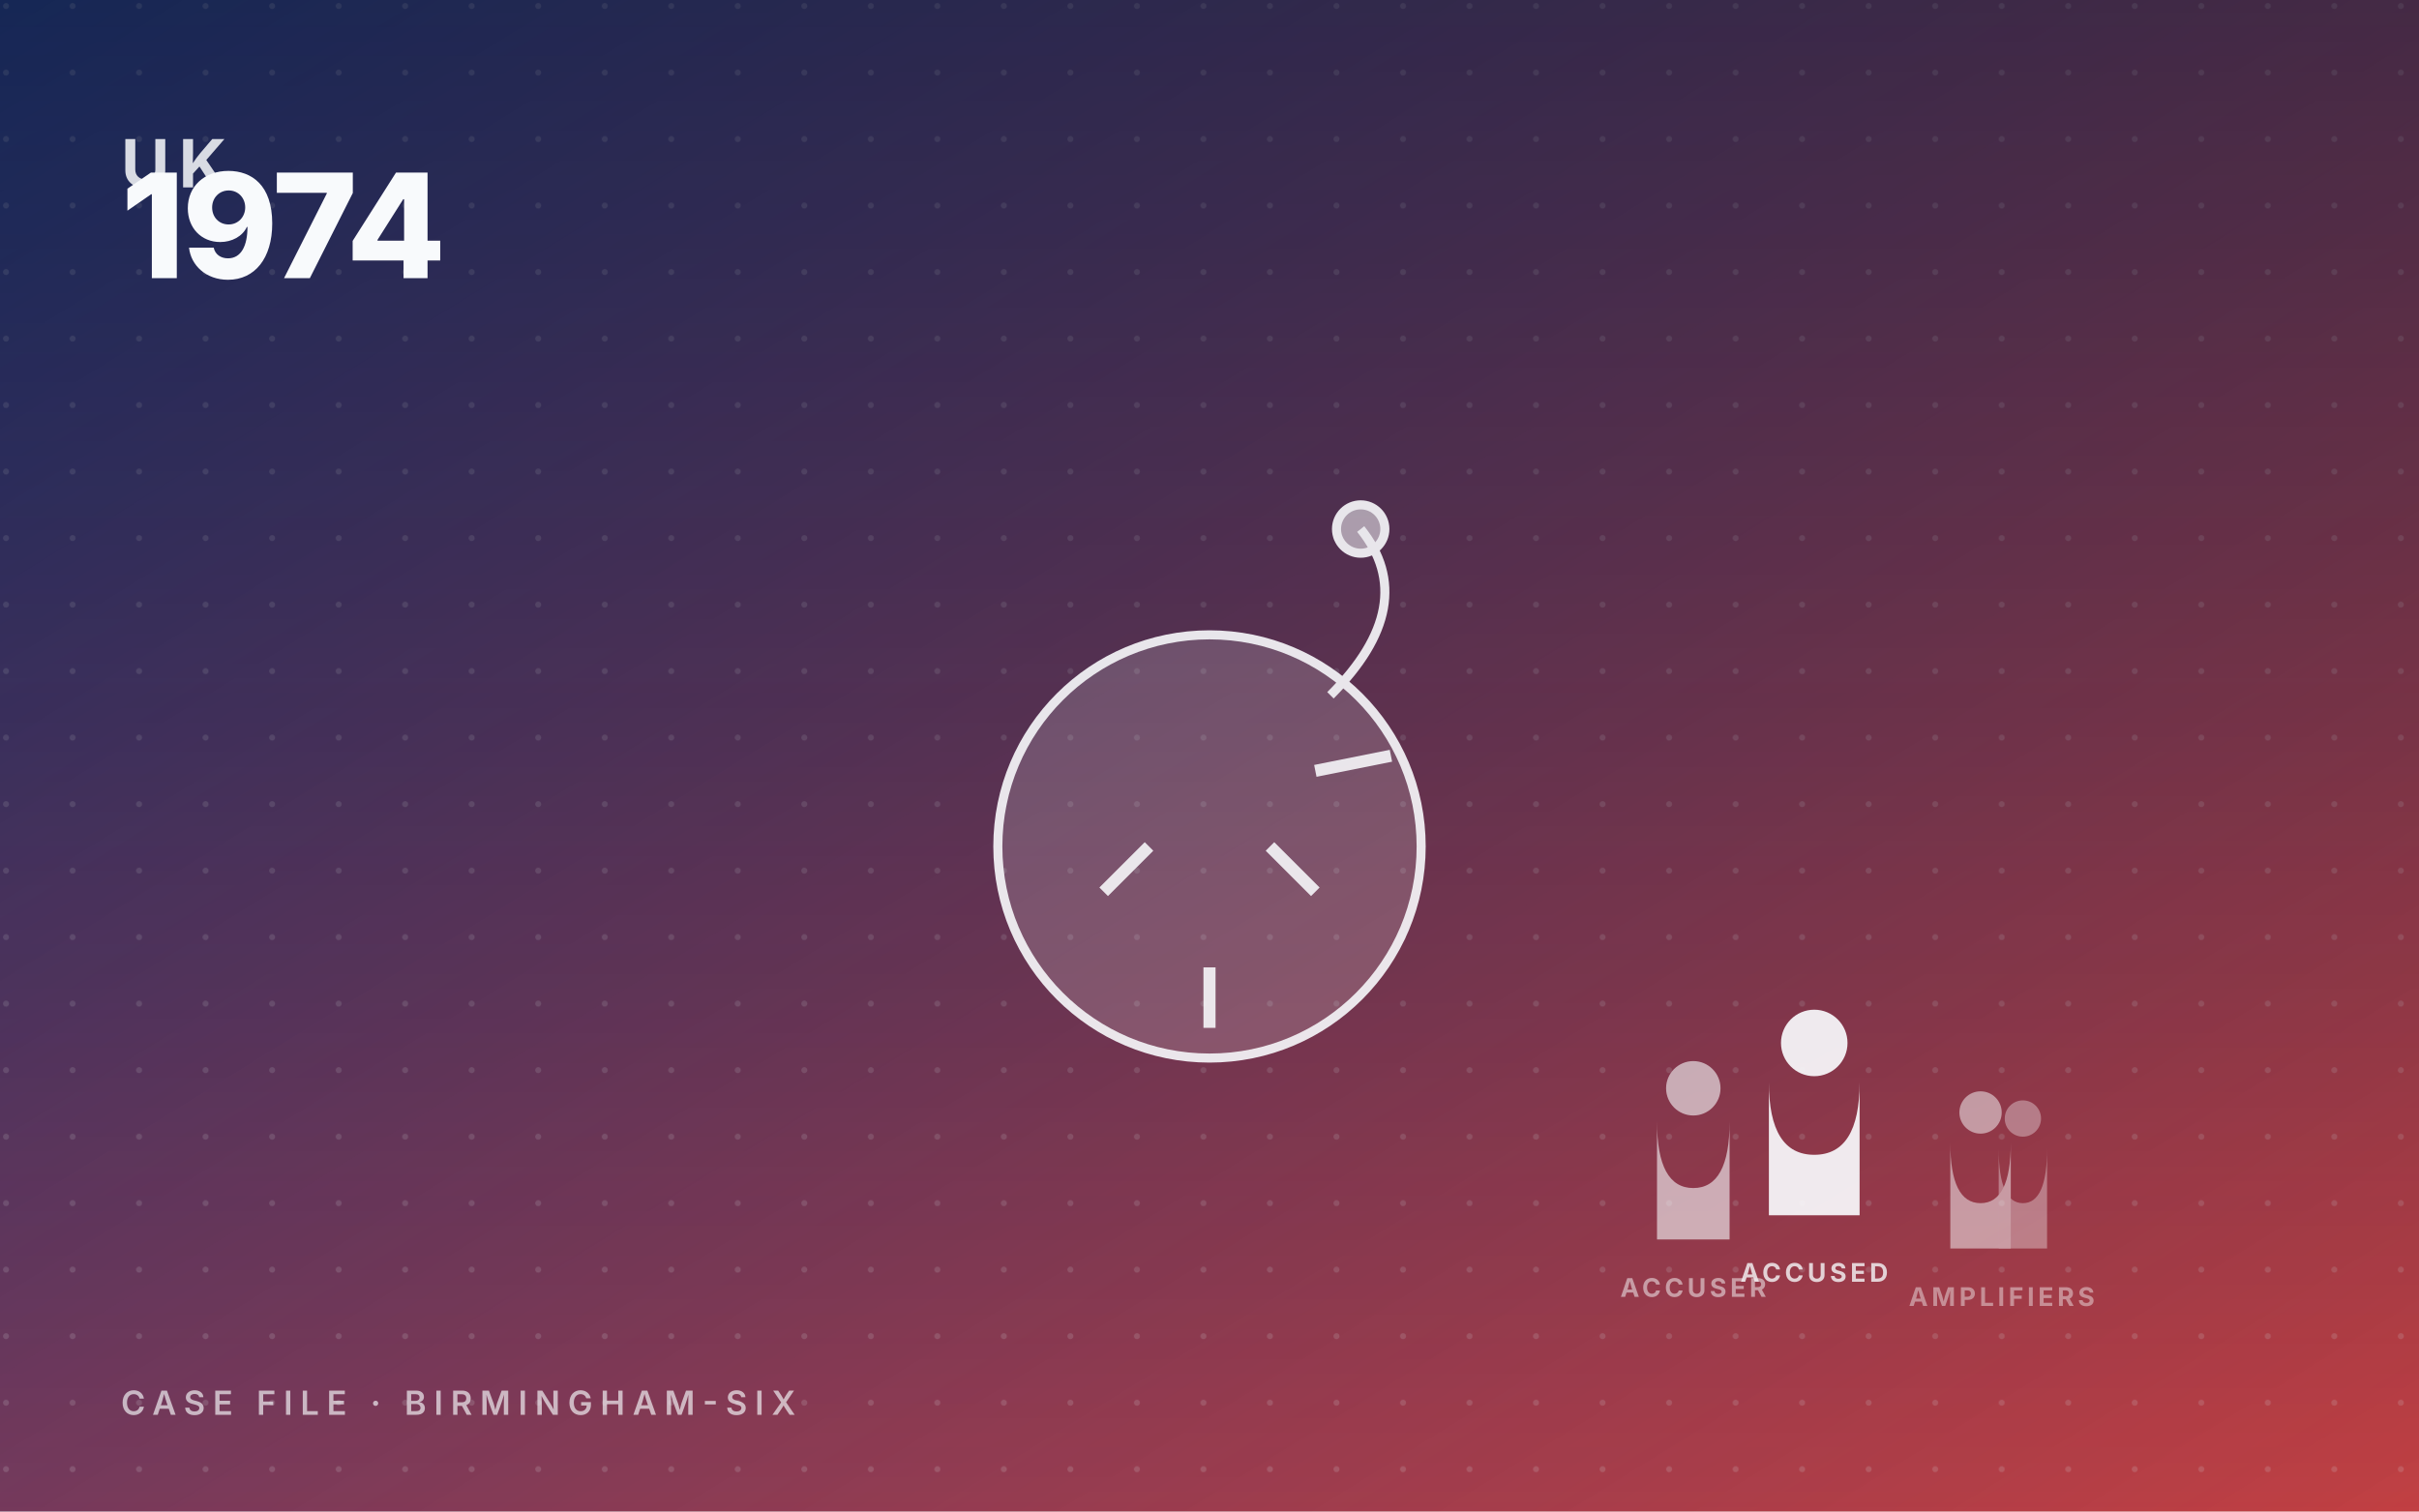
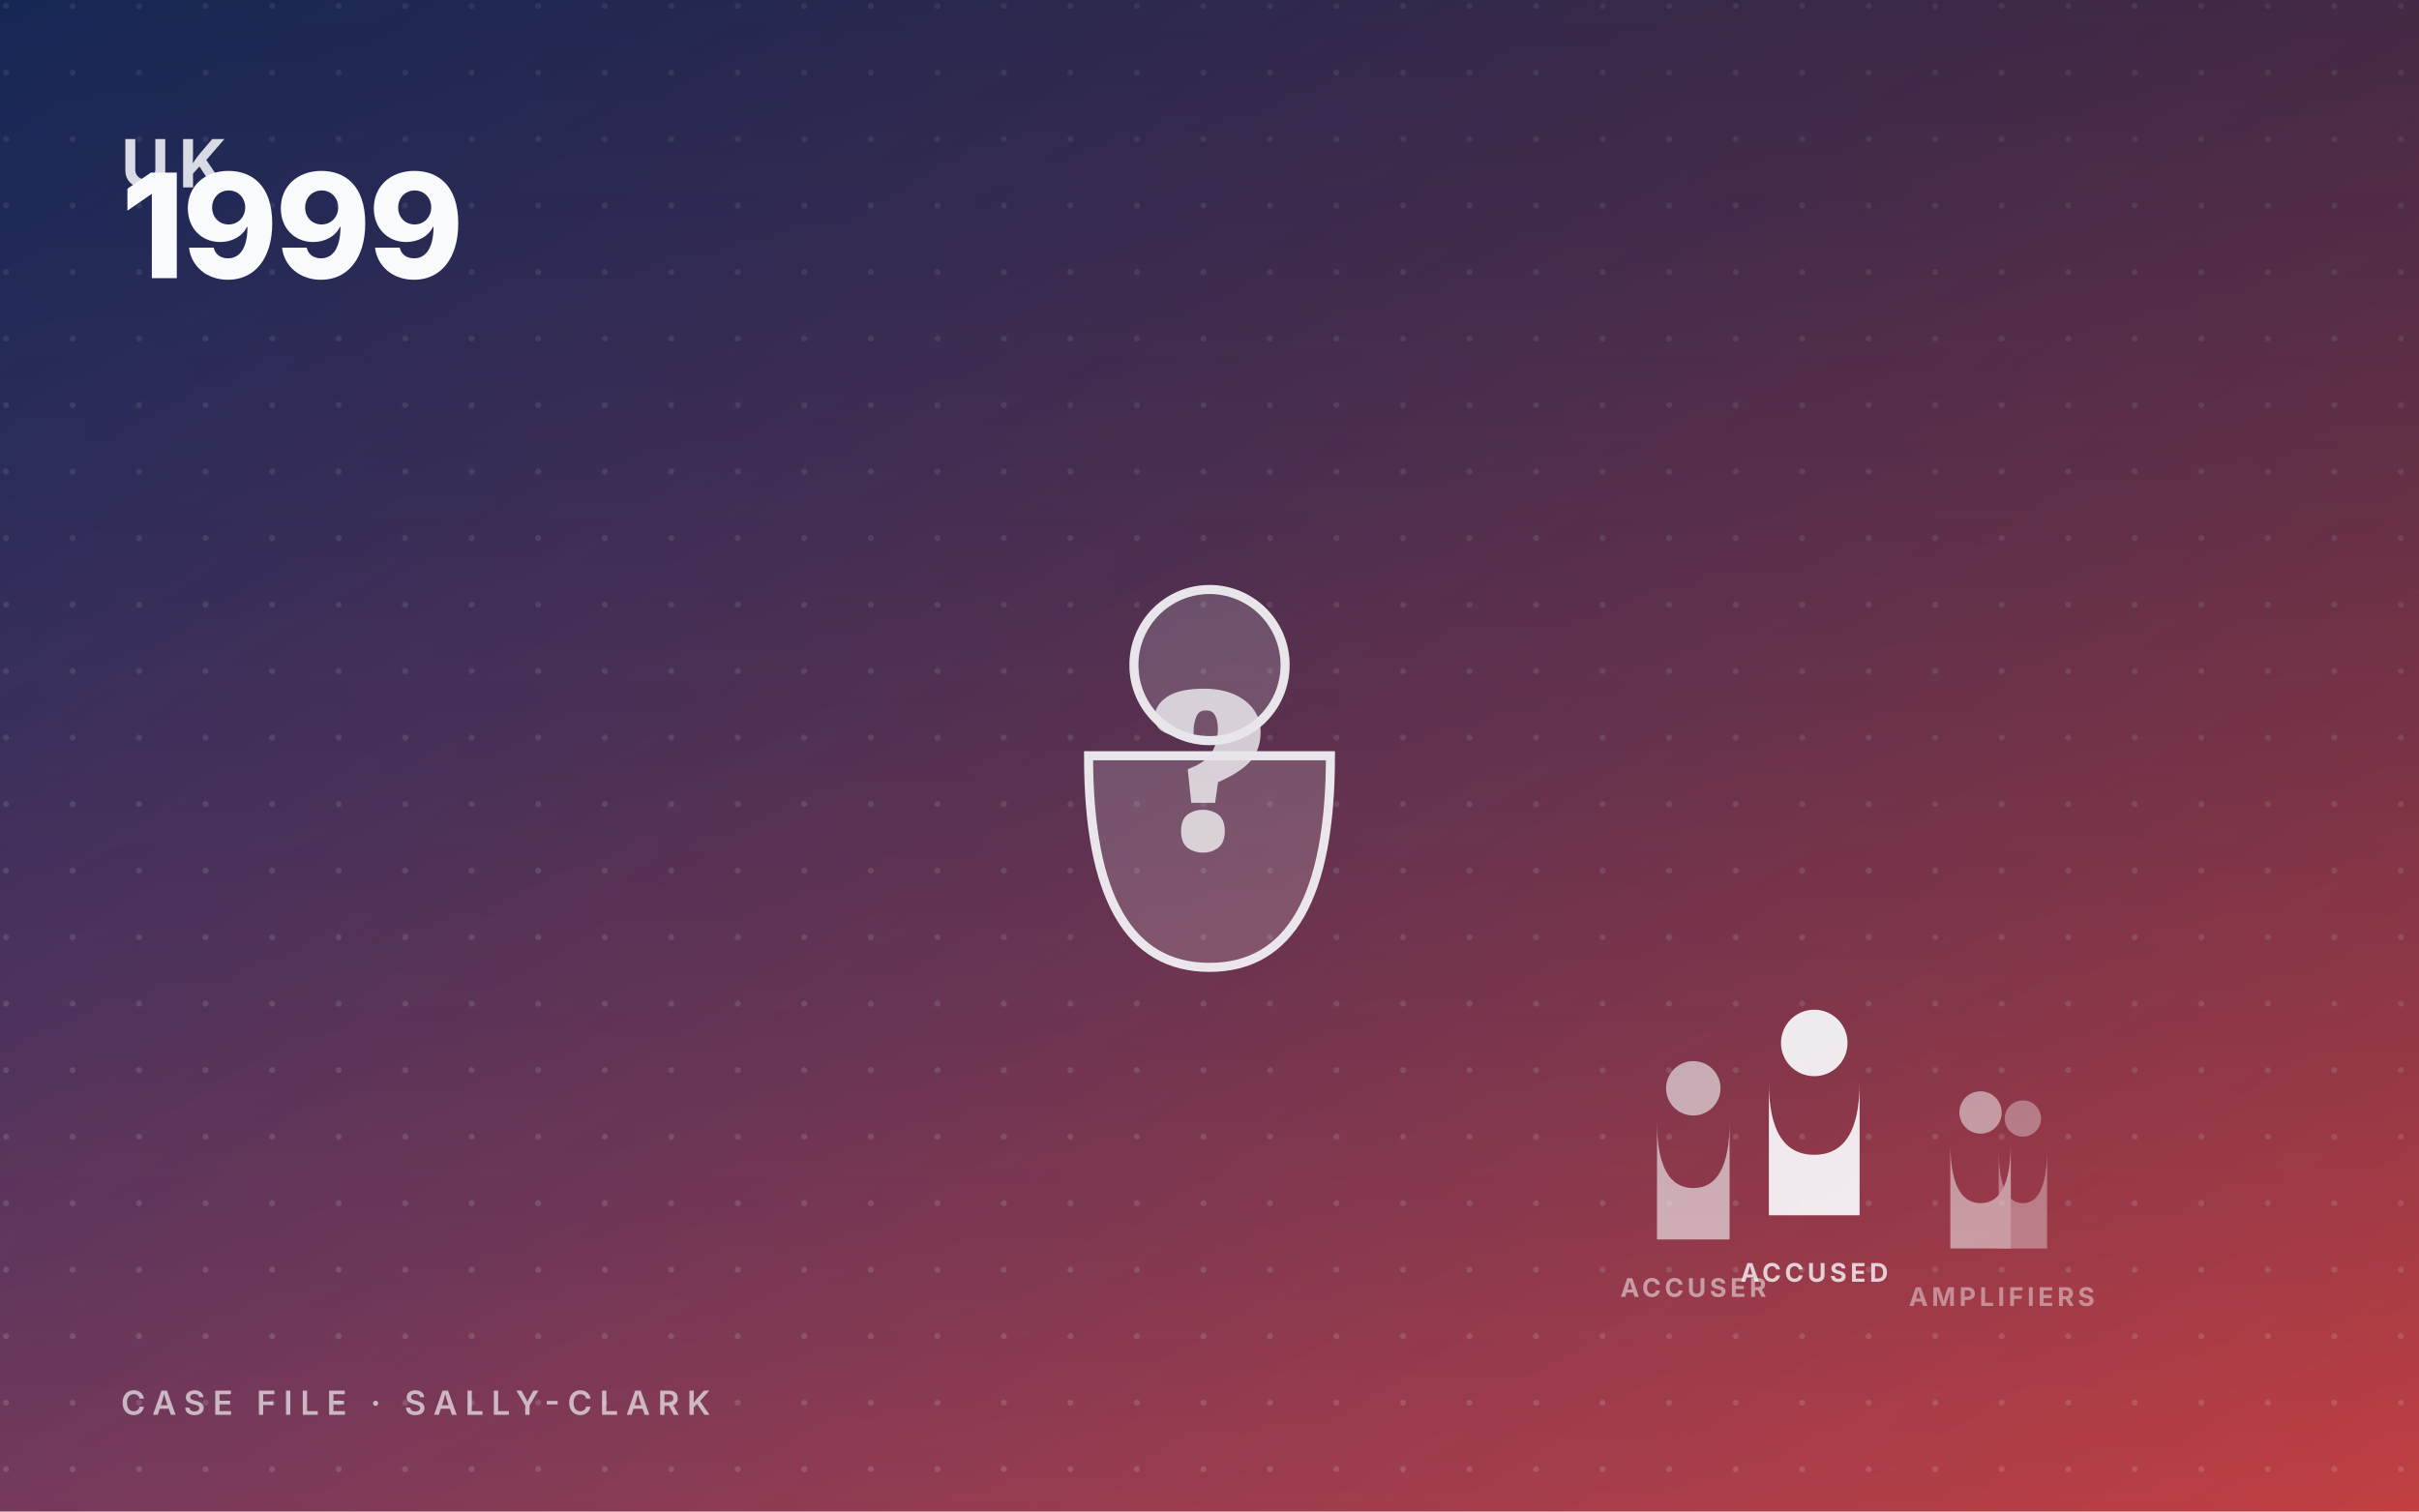
<svg xmlns="http://www.w3.org/2000/svg" viewBox="0 0 800 500" width="800" height="500" preserveAspectRatio="xMidYMid slice">
  <defs>
    <linearGradient id="bg" x1="0" y1="0" x2="1" y2="1">
      <stop offset="0%" stop-color="#1e3a8a" />
      <stop offset="100%" stop-color="#dc2626" stop-opacity="0.85" />
    </linearGradient>
    <linearGradient id="overlay" x1="0" y1="0" x2="0" y2="1">
      <stop offset="0%" stop-color="#0f172a" stop-opacity="0.55" />
      <stop offset="100%" stop-color="#0f172a" stop-opacity="0.15" />
    </linearGradient>
    <pattern id="dots" x="0" y="0" width="22" height="22" patternUnits="userSpaceOnUse">
      <circle cx="2" cy="2" r="1" fill="#f8fafc" opacity="0.18" />
    </pattern>
  </defs>
  <rect width="800" height="500" fill="url(#bg)" />
  <rect width="800" height="500" fill="url(#dots)" />
  <rect width="800" height="500" fill="url(#overlay)" />
  <g font-family="Inter, 'Helvetica Neue', Arial, sans-serif" fill="#f8fafc">
    <text x="40" y="62" font-size="22" font-weight="700" letter-spacing="3" opacity="0.85">UK</text>
-     <text x="40" y="92" font-size="48" font-weight="800" letter-spacing="-1">1974</text>
-     <text x="40" y="468" font-size="11" font-weight="600" letter-spacing="2.5" opacity="0.65">CASE FILE · BIRMINGHAM-SIX</text>
+     <text x="40" y="92" font-size="48" font-weight="800" letter-spacing="-1">1999</text>
+     <text x="40" y="468" font-size="11" font-weight="600" letter-spacing="2.5" opacity="0.65">CASE FILE · SALLY-CLARK</text>
  </g>
  <g transform="translate(400,260)" stroke="#f8fafc" stroke-width="3" fill="none" opacity="0.9">
-     <circle cx="0" cy="20" r="70" fill="#f8fafc" fill-opacity="0.18" />
-     <path d="M 40 -30 Q 70 -60 50 -85" />
-     <circle cx="50" cy="-85" r="8" fill="#f8fafc" fill-opacity="0.6" />
-     <path d="M 20 20 L 35 35 M -20 20 L -35 35 M 0 60 L 0 80 M 35 -5 L 60 -10" stroke="#f8fafc" stroke-width="4" />
+     <circle cx="0" cy="-40" r="25" fill="#f8fafc" fill-opacity="0.18" />
+     <path d="M -40 -10 Q -40 60 0 60 Q 40 60 40 -10 Z" fill="#f8fafc" fill-opacity="0.18" />
+     <text x="0" y="20" text-anchor="middle" font-family="Fraunces, Georgia, serif" font-size="70" font-weight="700" fill="#f8fafc" opacity="0.85">?</text>
  </g>
  <g transform="translate(560,410)" fill="#f8fafc" opacity="0.92">
    <g transform="translate(40,0)">
      <circle cx="0" cy="-65" r="11" />
      <path d="M -15 -52 Q -15 -28 0 -28 Q 15 -28 15 -52 L 15 -8 L -15 -8 Z" />
      <text x="0" y="14" text-anchor="middle" font-family="Inter, Arial, sans-serif" font-size="8.5" font-weight="700" letter-spacing="1.2" fill="#f8fafc" opacity="0.85">ACCUSED</text>
    </g>
    <g transform="translate(0,5)" opacity="0.65">
      <circle cx="0" cy="-55" r="9" />
      <path d="M -12 -44 Q -12 -22 0 -22 Q 12 -22 12 -44 L 12 -5 L -12 -5 Z" />
      <text x="0" y="14" text-anchor="middle" font-family="Inter, Arial, sans-serif" font-size="8.5" font-weight="700" letter-spacing="1.2" fill="#f8fafc" opacity="0.85">ACCUSER</text>
    </g>
    <g transform="translate(95,8)" opacity="0.55">
      <circle cx="0" cy="-50" r="7" />
      <path d="M -10 -40 Q -10 -20 0 -20 Q 10 -20 10 -40 L 10 -5 L -10 -5 Z" />
      <circle cx="14" cy="-48" r="6" opacity="0.7" />
      <path d="M 6 -38 Q 6 -20 14 -20 Q 22 -20 22 -38 L 22 -5 L 6 -5 Z" opacity="0.7" />
      <text x="7" y="14" text-anchor="middle" font-family="Inter, Arial, sans-serif" font-size="8.5" font-weight="700" letter-spacing="1.2" fill="#f8fafc" opacity="0.85">AMPLIFIERS</text>
    </g>
  </g>
</svg>
